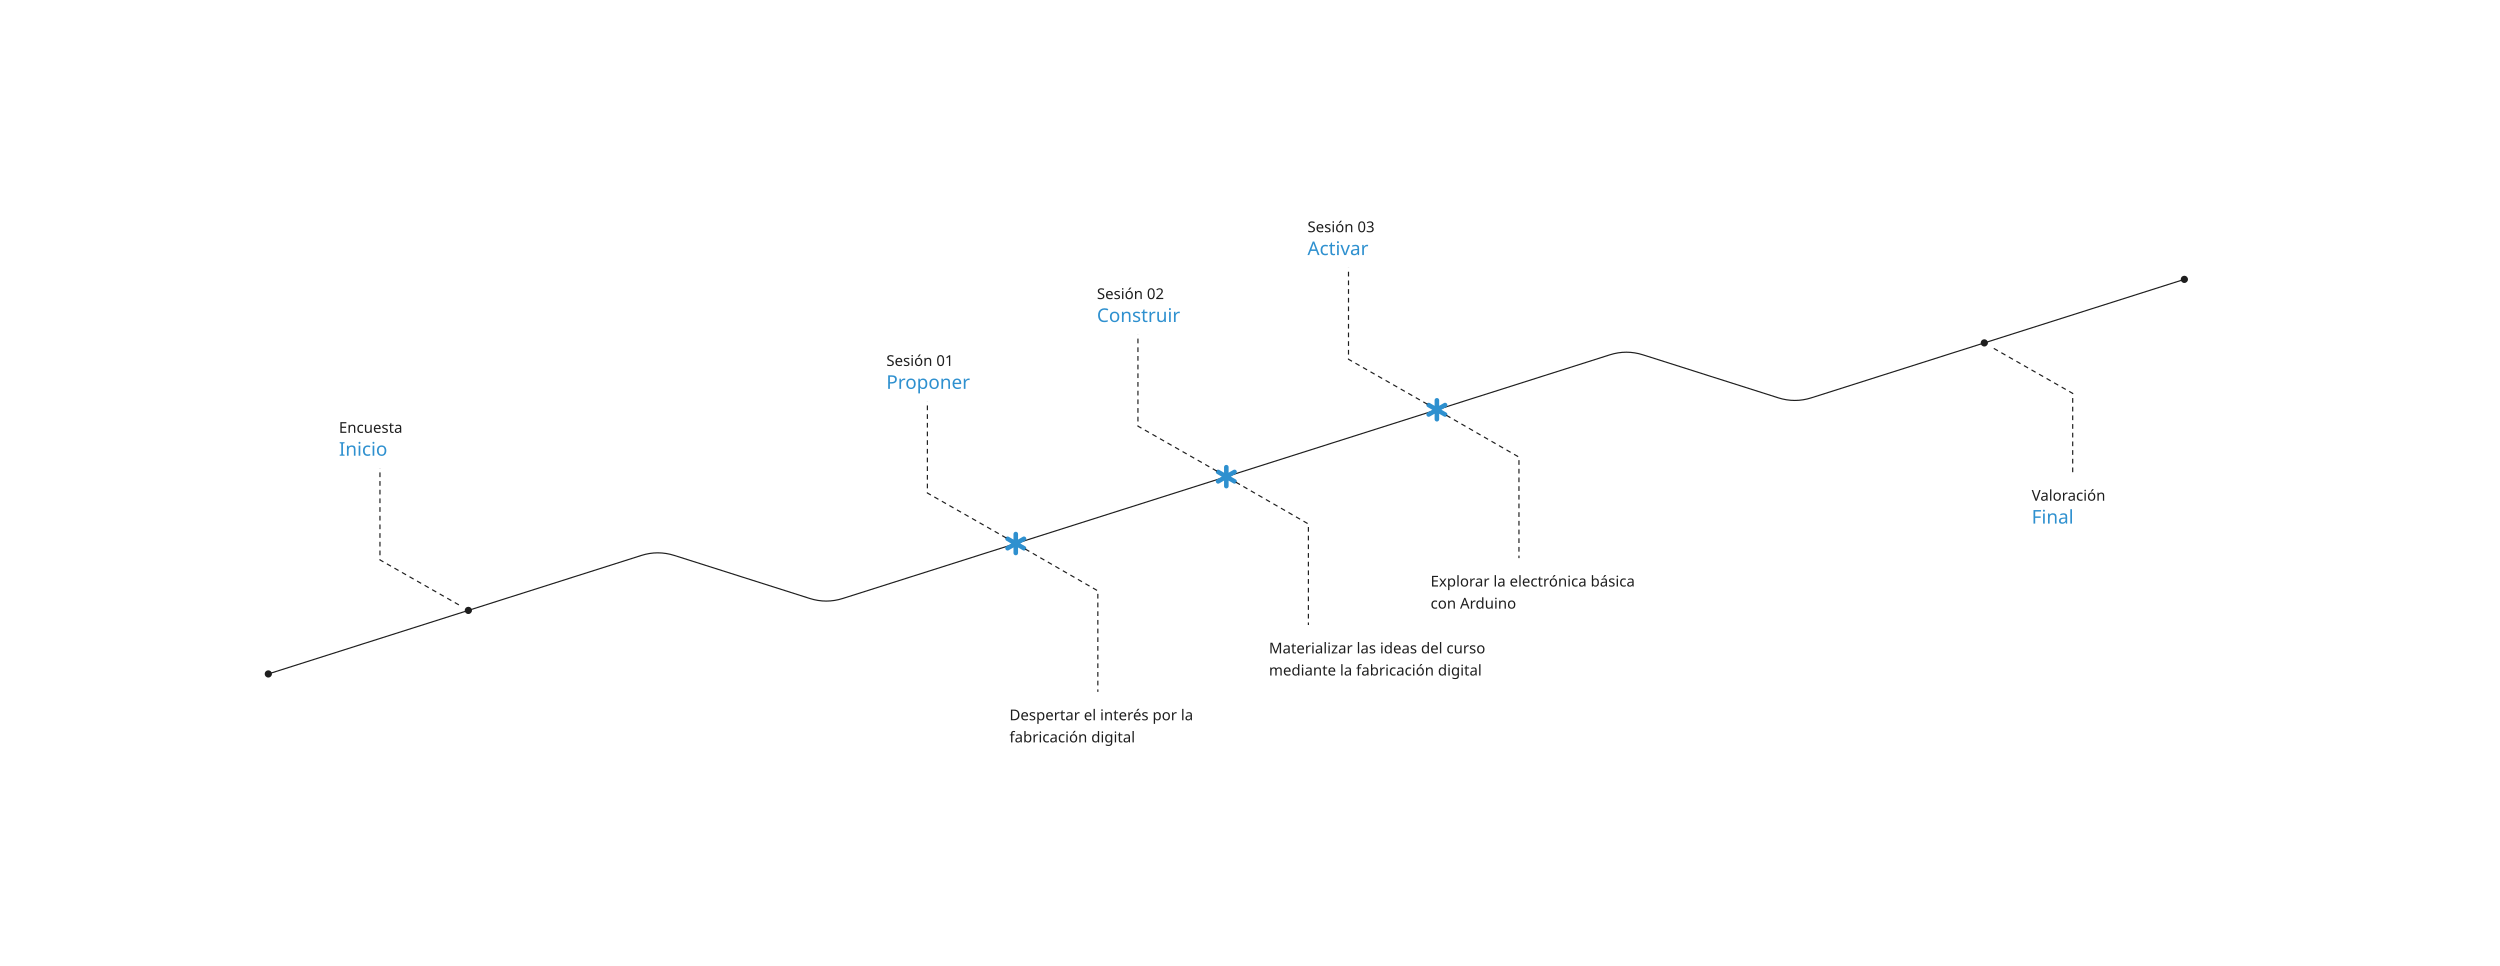
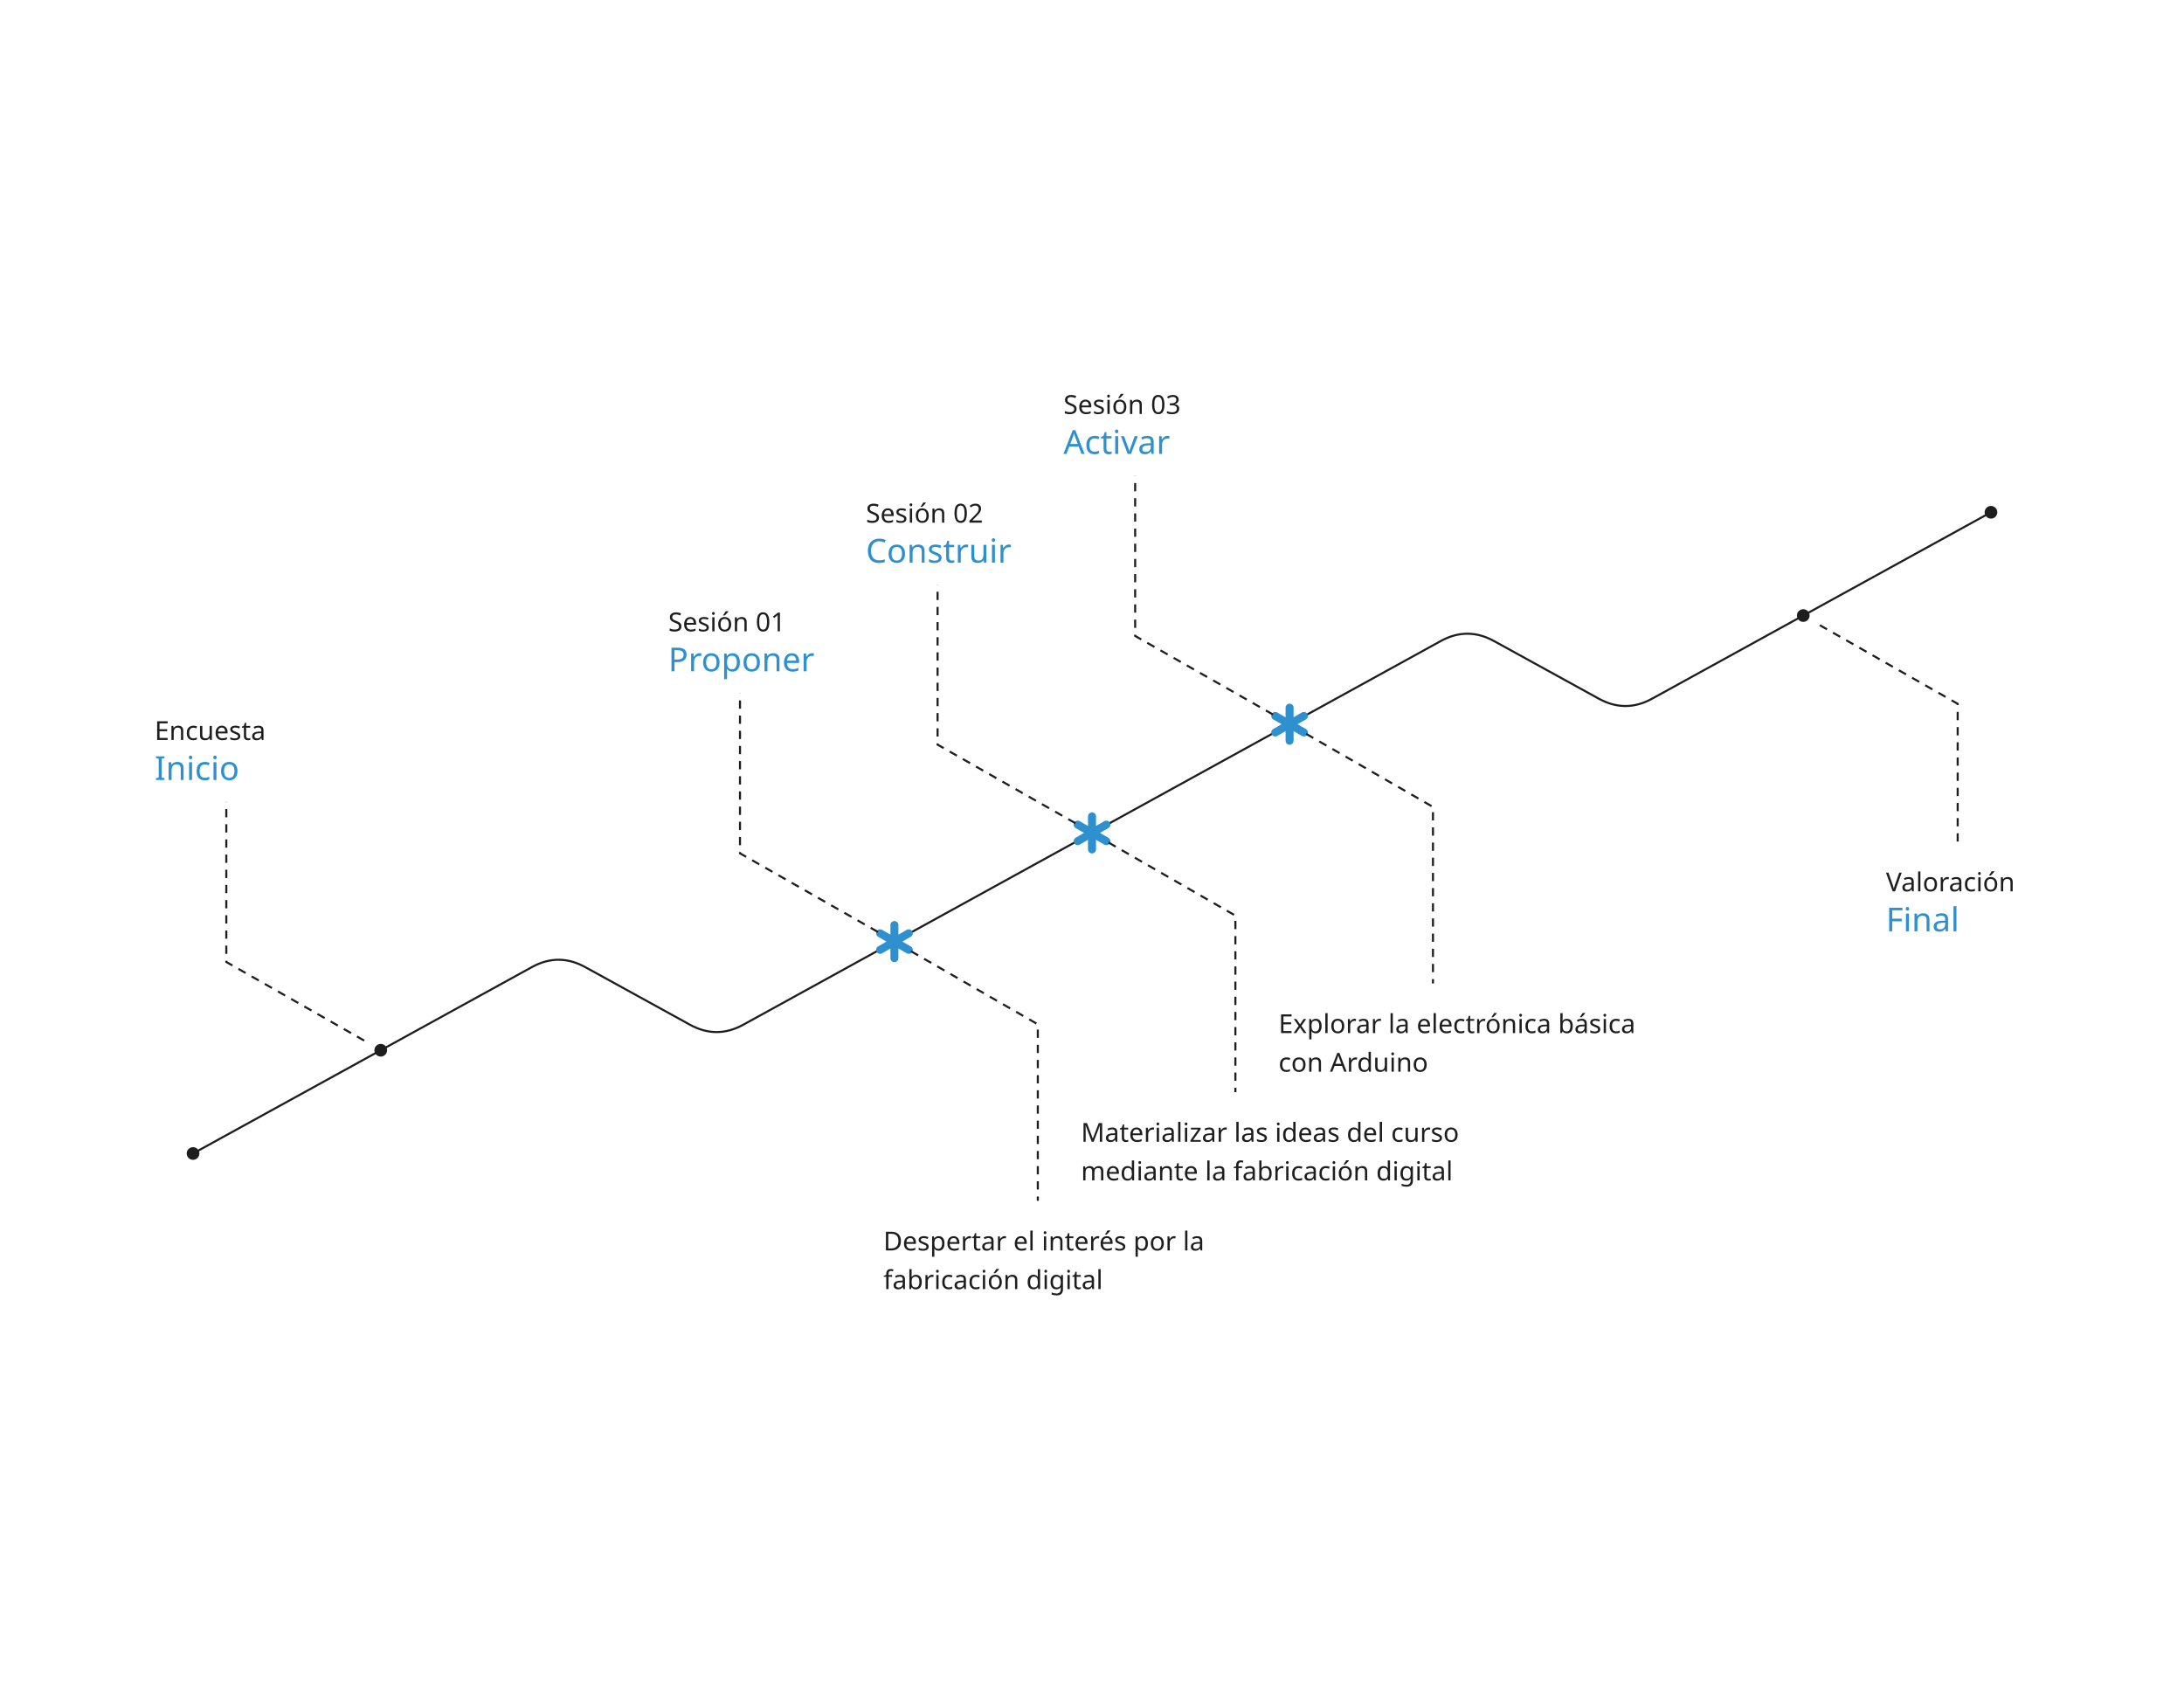
- <svg xmlns="http://www.w3.org/2000/svg" width="1584" height="612" viewBox="0 0 1584 612">
+ <svg xmlns="http://www.w3.org/2000/svg" width="792" height="612" viewBox="0 0 792 612">
  <g id="contenido" transform="translate(0 -24)">
    <g id="linea">
-       <path d="M170,451 L230.03,431.93 L363.44,389.56 L406.32,375.94 Q416.8,372.61 427.29,375.94 L513.04,403.18 Q523.53,406.51 534.01,403.18 L576.89,389.56 L710.3,347.19 L843.7,304.81 L977.11,262.44 L1019.99,248.82 Q1030.47,245.49 1040.96,248.82 L1126.71,276.06 Q1137.2,279.39 1147.68,276.06 L1190.56,262.44 L1323.97,220.07 L1384,201" fill="none" stroke="#1E1E1E" stroke-width="0.75" />
-       <circle cx="170" cy="451" r="2.3" fill="#1E1E1E" />
-       <circle cx="1384" cy="201" r="2.3" fill="#1E1E1E" />
+       <path d="M70,442.25 L102.24,424.52 L173.89,385.11 L192.91,374.65 Q202.55,369.35 212.19,374.65 L250.23,395.57 Q259.87,400.87 269.51,395.57 L288.53,385.11 L360.18,345.7 L431.82,306.3 L503.47,266.89 L522.49,256.43 Q532.13,251.13 541.77,256.43 L579.81,277.35 Q589.45,282.65 599.09,277.35 L618.11,266.89 L689.76,227.48 L722,209.75" fill="none" stroke="#1E1E1E" stroke-width="0.75" />
+       <circle cx="70" cy="442.25" r="2.3" fill="#1E1E1E" />
+       <circle cx="722" cy="209.75" r="2.3" fill="#1E1E1E" />
    </g>
    <g id="hito-1">
-       <circle cx="296.74" cy="410.75" r="2.3" fill="#1E1E1E" />
-       <path d="M290.74,407.25 L240.74,378.75 L240.74,320.75" fill="none" stroke="#1E1E1E" stroke-width="0.75" stroke-dasharray="3 2.5" />
-       <text x="214.74" y="298.25" font-family="NeutrifStudio-Regular" font-size="9.5" fill="#1E1E1E">Encuesta</text>
-       <text x="214.74" y="312.75" font-family="NeutrifStudio-Regular" font-size="12" fill="#2E90CF">Inicio</text>
+       <circle cx="138.07" cy="404.81" r="2.3" fill="#1E1E1E" />
+       <path d="M132.07,401.31 L82.07,372.81 L82.07,314.81" fill="none" stroke="#1E1E1E" stroke-width="0.75" stroke-dasharray="3 2.5" />
+       <text x="56.07" y="292.31" font-family="NeutrifStudio-Regular" font-size="9.5" fill="#1E1E1E">Encuesta</text>
+       <text x="56.07" y="306.81" font-family="NeutrifStudio-Regular" font-size="12" fill="#2E90CF">Inicio</text>
    </g>
    <g id="hito-2">
-       <path d="M643.59,362.37 L643.59,374.37 M648.79,365.37 L638.4,371.37 M648.79,371.37 L638.4,365.37" fill="none" stroke="#2E90CF" stroke-width="2.9" stroke-linecap="round" />
-       <path d="M637.59,364.87 L587.59,336.37 L587.59,278.37" fill="none" stroke="#1E1E1E" stroke-width="0.75" stroke-dasharray="3 2.5" />
-       <text x="561.59" y="255.87" font-family="NeutrifStudio-Regular" font-size="9.5" fill="#1E1E1E">Sesión 01</text>
-       <text x="561.59" y="270.37" font-family="NeutrifStudio-Regular" font-size="12" fill="#2E90CF">Proponer</text>
-       <path d="M649.59,371.87 L695.59,398.37 L695.59,462.37" fill="none" stroke="#1E1E1E" stroke-width="0.75" stroke-dasharray="3 2.5" />
-       <text x="639.59" y="480.37" font-family="NeutrifStudio-Regular" font-size="9.5" fill="#1E1E1E">Despertar el interés por la</text>
-       <text x="639.59" y="494.37" font-family="NeutrifStudio-Regular" font-size="9.5" fill="#1E1E1E">fabricación digital</text>
+       <path d="M324.35,359.41 L324.35,371.41 M329.55,362.41 L319.16,368.41 M329.55,368.41 L319.16,362.41" fill="none" stroke="#2E90CF" stroke-width="2.9" stroke-linecap="round" />
+       <path d="M318.35,361.91 L268.35,333.41 L268.35,275.41" fill="none" stroke="#1E1E1E" stroke-width="0.75" stroke-dasharray="3 2.5" />
+       <text x="242.35" y="252.91" font-family="NeutrifStudio-Regular" font-size="9.5" fill="#1E1E1E">Sesión 01</text>
+       <text x="242.35" y="267.41" font-family="NeutrifStudio-Regular" font-size="12" fill="#2E90CF">Proponer</text>
+       <path d="M330.35,368.91 L376.35,395.41 L376.35,459.41" fill="none" stroke="#1E1E1E" stroke-width="0.75" stroke-dasharray="3 2.5" />
+       <text x="320.35" y="477.41" font-family="NeutrifStudio-Regular" font-size="9.5" fill="#1E1E1E">Despertar el interés por la</text>
+       <text x="320.35" y="491.41" font-family="NeutrifStudio-Regular" font-size="9.5" fill="#1E1E1E">fabricación digital</text>
    </g>
    <g id="hito-3">
-       <path d="M777,320 L777,332 M782.2,323 L771.8,329 M782.2,329 L771.8,323" fill="none" stroke="#2E90CF" stroke-width="2.9" stroke-linecap="round" />
-       <path d="M771,322.5 L721,294 L721,236" fill="none" stroke="#1E1E1E" stroke-width="0.75" stroke-dasharray="3 2.5" />
-       <text x="695" y="213.5" font-family="NeutrifStudio-Regular" font-size="9.5" fill="#1E1E1E">Sesión 02</text>
-       <text x="695" y="228" font-family="NeutrifStudio-Regular" font-size="12" fill="#2E90CF">Construir</text>
-       <path d="M783,329.5 L829,356 L829,420" fill="none" stroke="#1E1E1E" stroke-width="0.75" stroke-dasharray="3 2.5" />
-       <text x="804" y="438" font-family="NeutrifStudio-Regular" font-size="9.5" fill="#1E1E1E">Materializar las ideas del curso</text>
-       <text x="804" y="452" font-family="NeutrifStudio-Regular" font-size="9.5" fill="#1E1E1E">mediante la fabricación digital</text>
+       <path d="M396,320 L396,332 M401.2,323 L390.8,329 M401.2,329 L390.8,323" fill="none" stroke="#2E90CF" stroke-width="2.9" stroke-linecap="round" />
+       <path d="M390,322.5 L340,294 L340,236" fill="none" stroke="#1E1E1E" stroke-width="0.75" stroke-dasharray="3 2.5" />
+       <text x="314" y="213.5" font-family="NeutrifStudio-Regular" font-size="9.5" fill="#1E1E1E">Sesión 02</text>
+       <text x="314" y="228" font-family="NeutrifStudio-Regular" font-size="12" fill="#2E90CF">Construir</text>
+       <path d="M402,329.5 L448,356 L448,420" fill="none" stroke="#1E1E1E" stroke-width="0.75" stroke-dasharray="3 2.5" />
+       <text x="392" y="438" font-family="NeutrifStudio-Regular" font-size="9.5" fill="#1E1E1E">Materializar las ideas del curso</text>
+       <text x="392" y="452" font-family="NeutrifStudio-Regular" font-size="9.5" fill="#1E1E1E">mediante la fabricación digital</text>
    </g>
    <g id="hito-4">
-       <path d="M910.41,277.63 L910.41,289.63 M915.6,280.63 L905.21,286.63 M915.6,286.63 L905.21,280.63" fill="none" stroke="#2E90CF" stroke-width="2.9" stroke-linecap="round" />
-       <path d="M904.41,280.13 L854.41,251.63 L854.41,193.63" fill="none" stroke="#1E1E1E" stroke-width="0.75" stroke-dasharray="3 2.5" />
-       <text x="828.41" y="171.13" font-family="NeutrifStudio-Regular" font-size="9.5" fill="#1E1E1E">Sesión 03</text>
-       <text x="828.41" y="185.63" font-family="NeutrifStudio-Regular" font-size="12" fill="#2E90CF">Activar</text>
-       <path d="M916.41,287.13 L962.41,313.63 L962.41,377.63" fill="none" stroke="#1E1E1E" stroke-width="0.75" stroke-dasharray="3 2.5" />
-       <text x="906.41" y="395.63" font-family="NeutrifStudio-Regular" font-size="9.5" fill="#1E1E1E">Explorar la electrónica básica</text>
-       <text x="906.41" y="409.63" font-family="NeutrifStudio-Regular" font-size="9.5" fill="#1E1E1E">con Arduino</text>
+       <path d="M467.65,280.59 L467.65,292.59 M472.84,283.59 L462.45,289.59 M472.84,289.59 L462.45,283.59" fill="none" stroke="#2E90CF" stroke-width="2.9" stroke-linecap="round" />
+       <path d="M461.65,283.09 L411.65,254.59 L411.65,196.59" fill="none" stroke="#1E1E1E" stroke-width="0.75" stroke-dasharray="3 2.5" />
+       <text x="385.65" y="174.09" font-family="NeutrifStudio-Regular" font-size="9.5" fill="#1E1E1E">Sesión 03</text>
+       <text x="385.65" y="188.59" font-family="NeutrifStudio-Regular" font-size="12" fill="#2E90CF">Activar</text>
+       <path d="M473.65,290.09 L519.65,316.59 L519.65,380.59" fill="none" stroke="#1E1E1E" stroke-width="0.75" stroke-dasharray="3 2.5" />
+       <text x="463.65" y="398.59" font-family="NeutrifStudio-Regular" font-size="9.5" fill="#1E1E1E">Explorar la electrónica básica</text>
+       <text x="463.65" y="412.59" font-family="NeutrifStudio-Regular" font-size="9.5" fill="#1E1E1E">con Arduino</text>
    </g>
    <g id="hito-5">
-       <circle cx="1257.26" cy="241.25" r="2.3" fill="#1E1E1E" />
-       <path d="M1263.26,244.75 L1313.26,273.25 L1313.26,323.25" fill="none" stroke="#1E1E1E" stroke-width="0.75" stroke-dasharray="3 2.5" />
-       <text x="1287.26" y="341.25" font-family="NeutrifStudio-Regular" font-size="9.5" fill="#1E1E1E">Valoración</text>
-       <text x="1287.26" y="355.75" font-family="NeutrifStudio-Regular" font-size="12" fill="#2E90CF">Final</text>
+       <circle cx="653.93" cy="247.19" r="2.3" fill="#1E1E1E" />
+       <path d="M659.93,250.69 L709.93,279.19 L709.93,329.19" fill="none" stroke="#1E1E1E" stroke-width="0.75" stroke-dasharray="3 2.5" />
+       <text x="683.93" y="347.19" font-family="NeutrifStudio-Regular" font-size="9.5" fill="#1E1E1E">Valoración</text>
+       <text x="683.93" y="361.69" font-family="NeutrifStudio-Regular" font-size="12" fill="#2E90CF">Final</text>
    </g>
  </g>
</svg>
